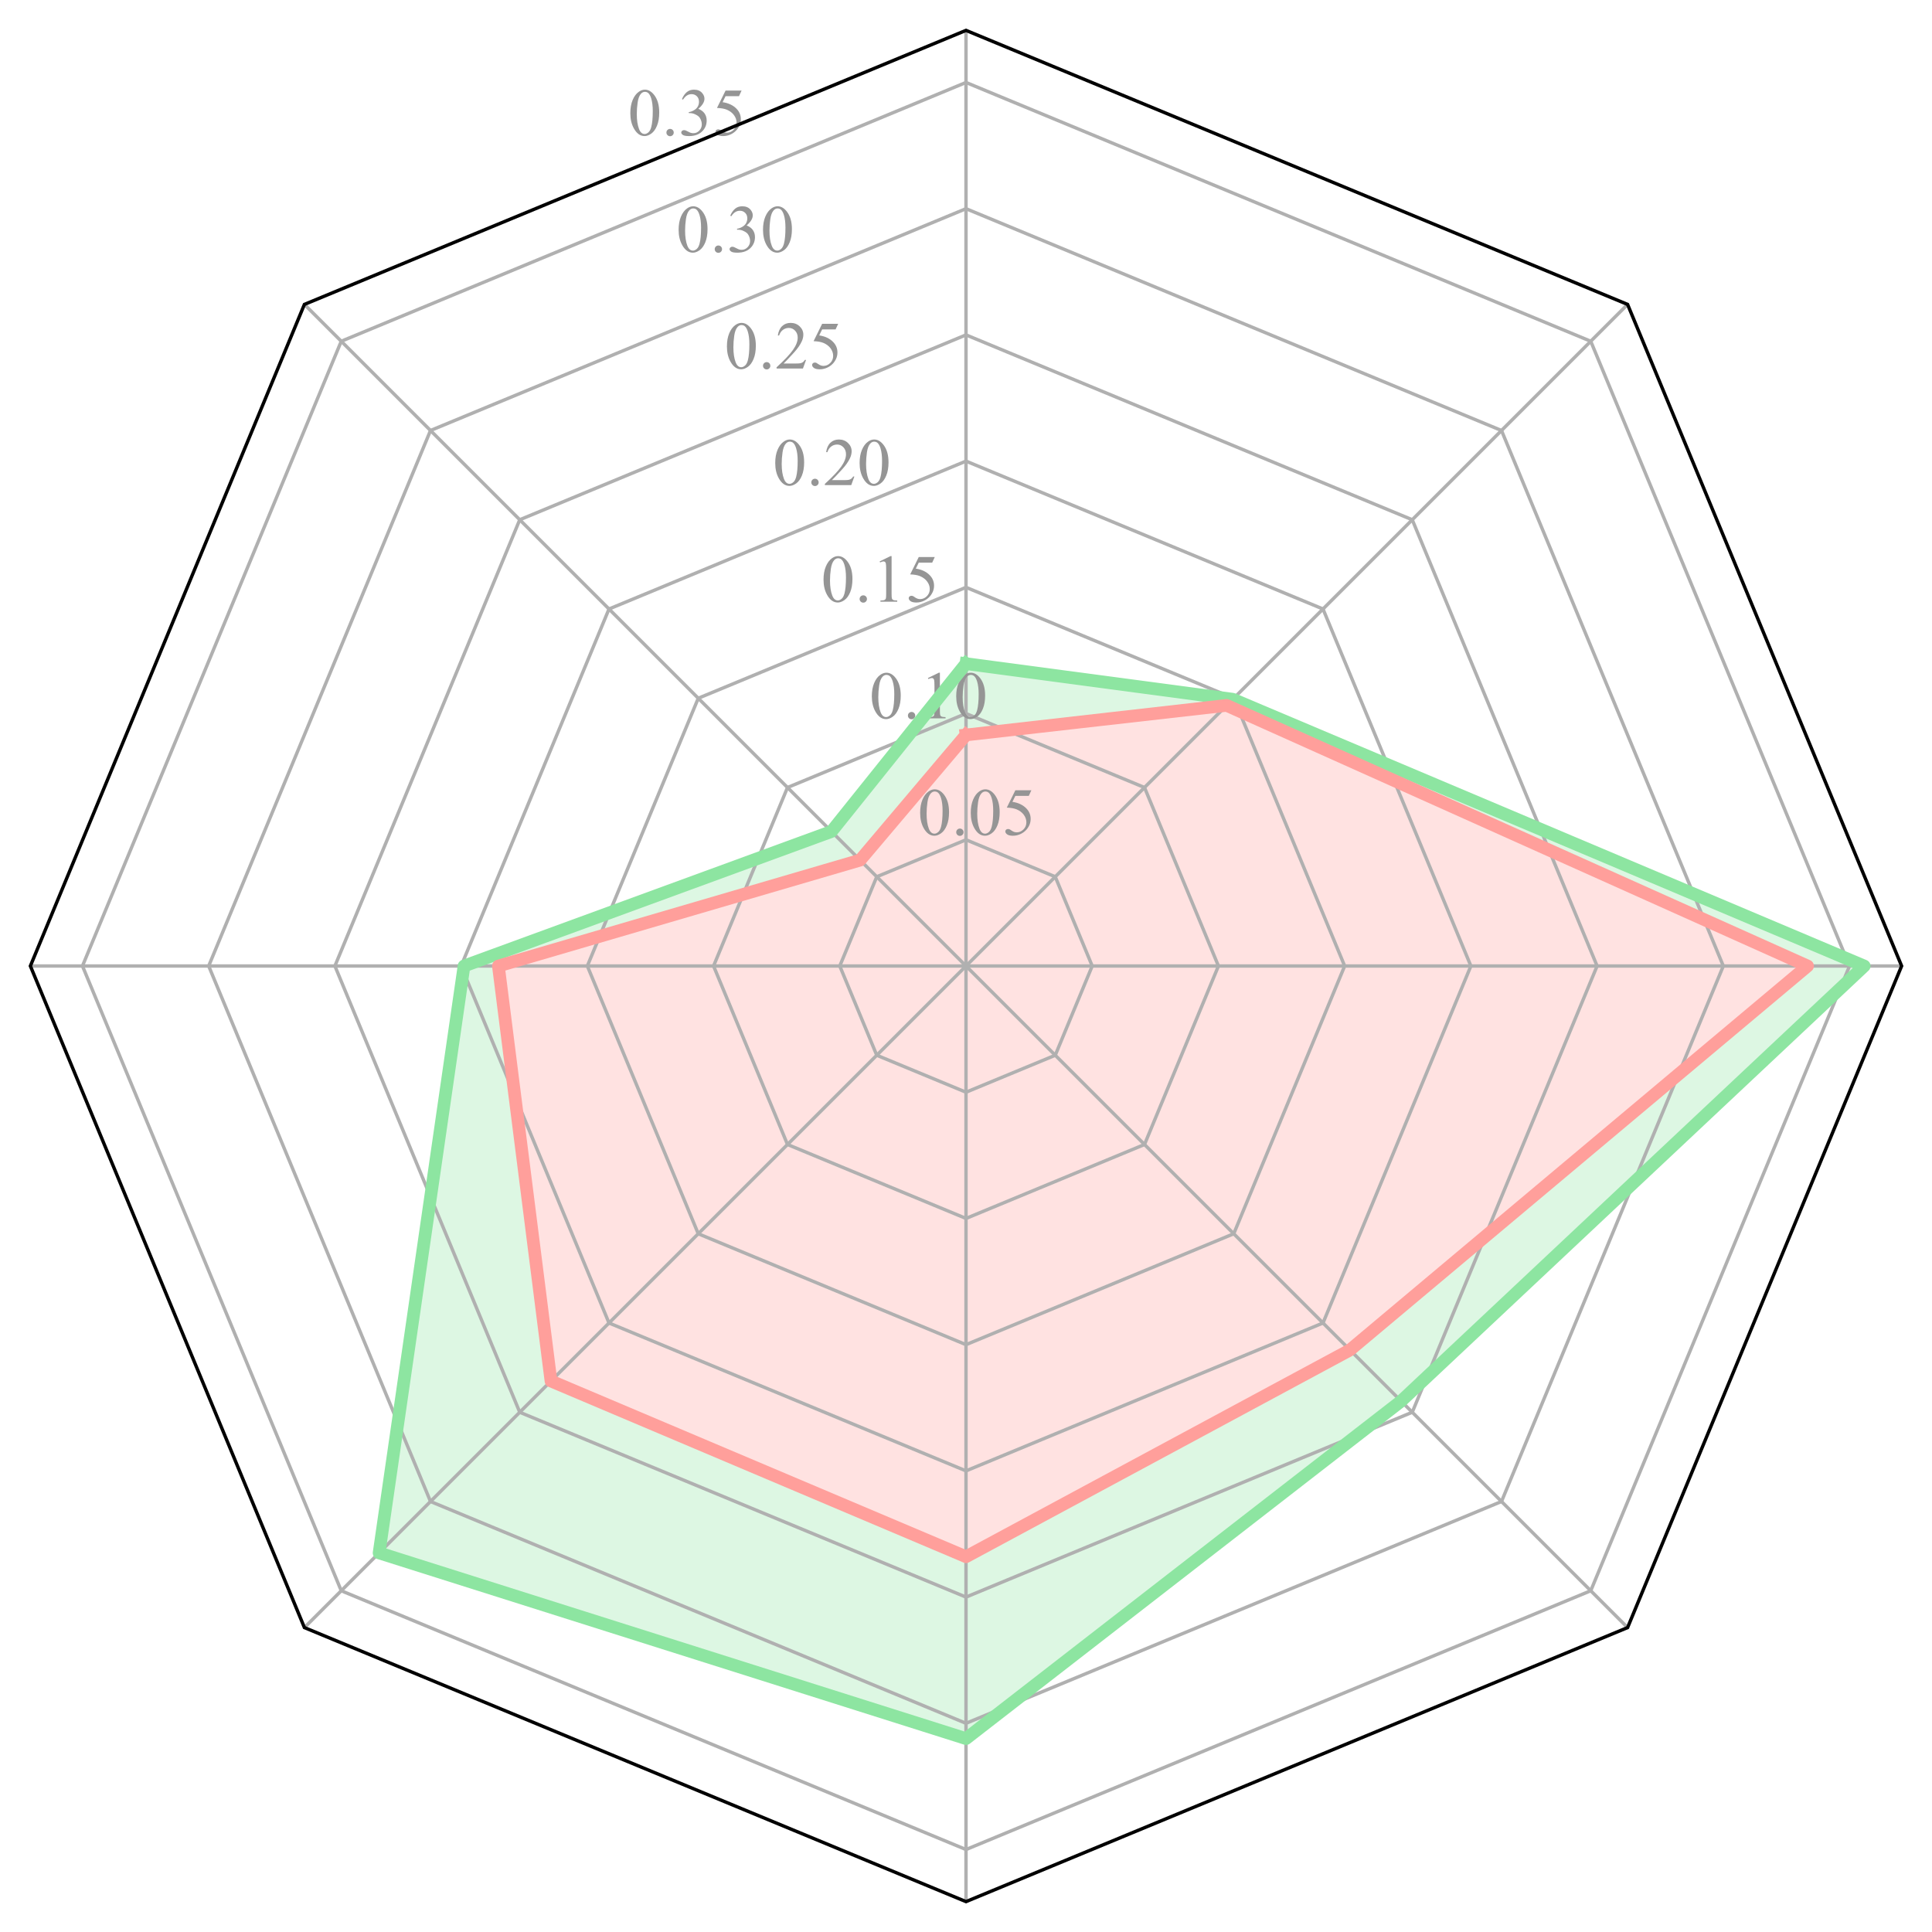
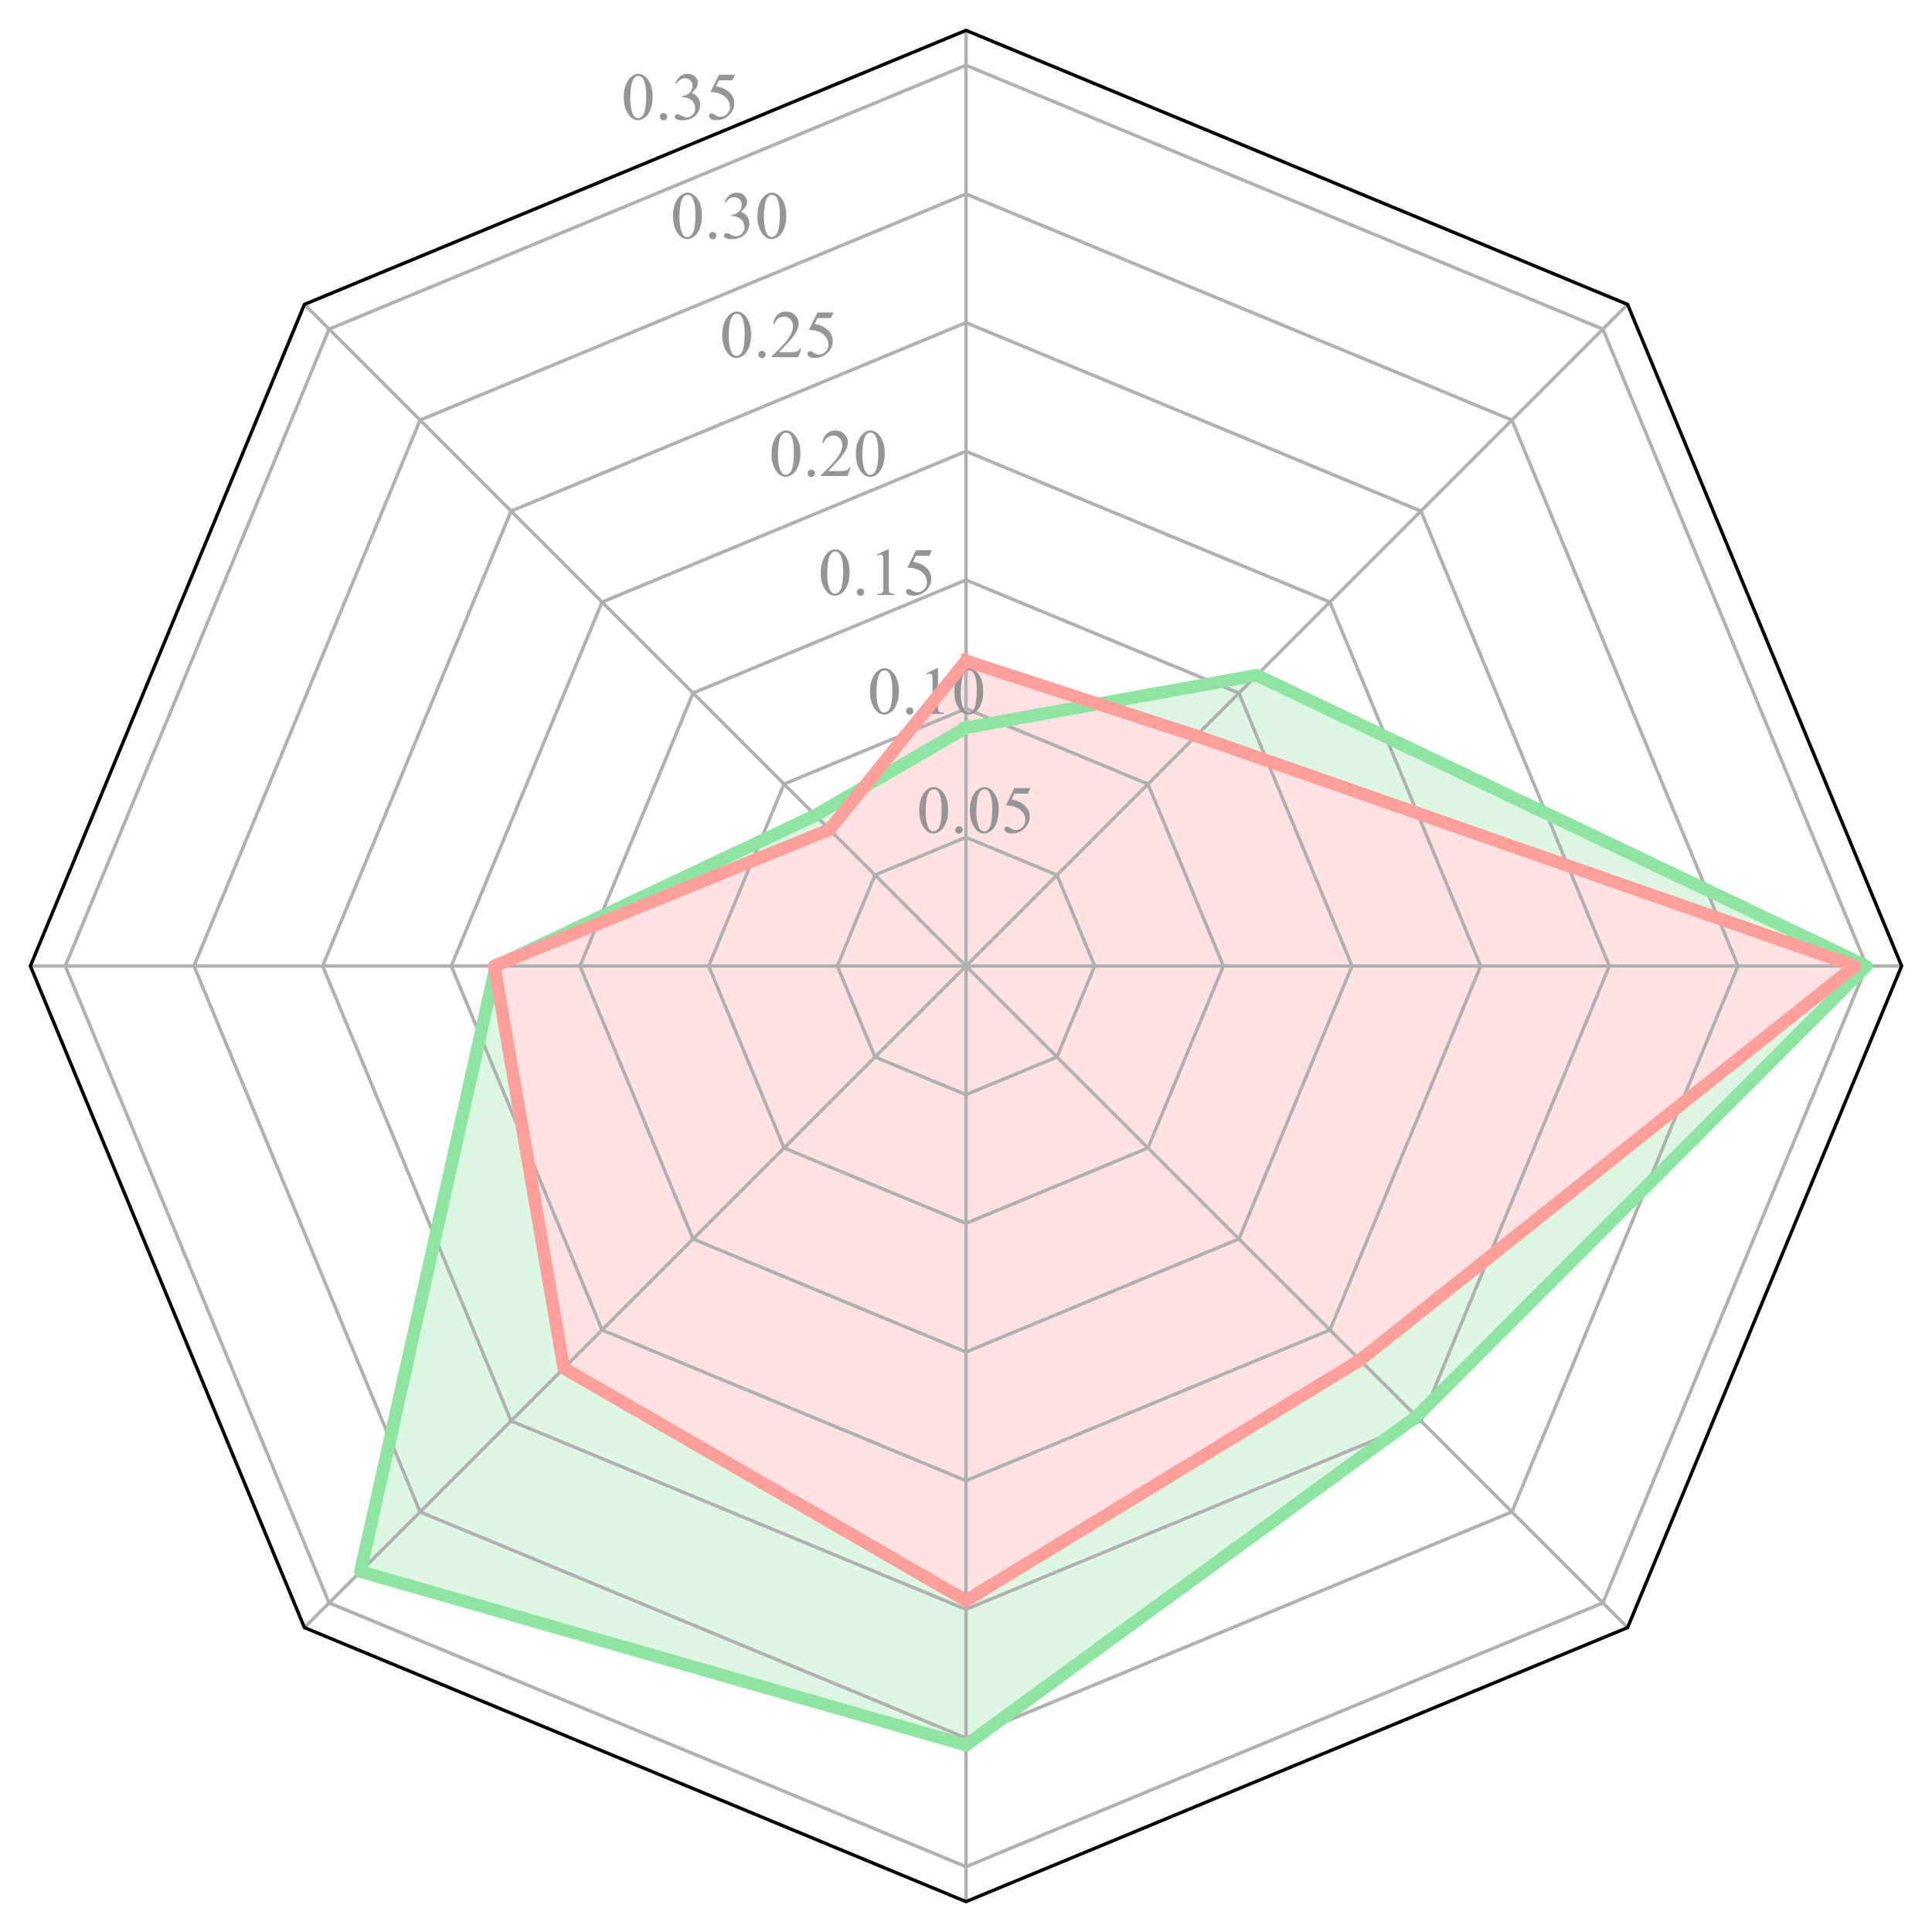
<svg xmlns="http://www.w3.org/2000/svg" xmlns:xlink="http://www.w3.org/1999/xlink" width="457.92pt" height="457.92pt" viewBox="0 0 457.92 457.92" version="1.1">
  <defs>
    <style type="text/css">*{stroke-linejoin: round; stroke-linecap: butt}</style>
  </defs>
  <g id="figure_1">
    <g id="patch_1">
      <path d="M 0 457.92  L 457.92 457.92  L 457.92 0  L 0 0  z " style="fill: #ffffff" />
    </g>
    <g id="axes_1">
      <g id="patch_2">
        <path d="M 228.96 7.2  L 72.152 72.152  L 7.2 228.96  L 72.152 385.768  L 228.96 450.72  L 385.768 385.768  L 450.72 228.96  L 385.768 72.152  z " style="fill: #ffffff" />
      </g>
      <g id="patch_3">
-         <path d="M 228.96 157.296  L 197.077 197.077  L 109.984 228.96  L 89.85 368.07  L 228.96 412.084  L 332.091 332.091  L 441.85 228.96  L 292.191 165.729  z " clip-path="url(#p7273f68c77)" style="fill: #8de5a1; opacity: 0.3; stroke: #8de5a1; stroke-linejoin: miter" />
+         <path d="M 228.96 172.477  L 193.255 193.255  L 117.535 228.96  L 85.437 372.483  L 228.96 413.615  L 335.743 335.743  L 442.338 228.96  L 297.873 160.047  z " clip-path="url(#p0c2f41cc9c)" style="fill: #8de5a1; opacity: 0.3; stroke: #8de5a1; stroke-linejoin: miter" />
      </g>
      <g id="patch_4">
-         <path d="M 228.96 174.197  L 203.865 203.865  L 118.13 228.96  L 130.591 327.329  L 228.96 368.974  L 319.969 319.969  L 428.428 228.96  L 290.731 167.189  z " clip-path="url(#p7273f68c77)" style="fill: #ffffff; stroke: #ffffff; stroke-linejoin: miter" />
+         <path d="M 228.96 156.655  L 196.612 196.612  L 117.149 228.96  L 133.637 324.283  L 228.96 379.378  L 322.362 322.362  L 439.649 228.96  L 283.517 174.403  z " clip-path="url(#p0c2f41cc9c)" style="fill: #ffffff; stroke: #ffffff; stroke-linejoin: miter" />
      </g>
      <g id="patch_5">
-         <path d="M 228.96 174.197  L 203.865 203.865  L 118.13 228.96  L 130.591 327.329  L 228.96 368.974  L 319.969 319.969  L 428.428 228.96  L 290.731 167.189  z " clip-path="url(#p7273f68c77)" style="fill: #ff9f9b; opacity: 0.3; stroke: #ff9f9b; stroke-linejoin: miter" />
+         <path d="M 228.96 156.655  L 196.612 196.612  L 117.149 228.96  L 133.637 324.283  L 228.96 379.378  L 322.362 322.362  L 439.649 228.96  L 283.517 174.403  z " clip-path="url(#p0c2f41cc9c)" style="fill: #ff9f9b; opacity: 0.3; stroke: #ff9f9b; stroke-linejoin: miter" />
      </g>
      <g id="matplotlib.axis_1">
        <g id="xtick_1">
          <g id="line2d_1">
-             <path d="M 228.96 228.96  L 228.96 201.24  L 228.96 173.52  L 228.96 145.8  L 228.96 118.08  L 228.96 90.36  L 228.96 62.64  L 228.96 34.92  L 228.96 7.2  " clip-path="url(#p7273f68c77)" style="fill: none; stroke: #b0b0b0; stroke-width: 0.8; stroke-linecap: square" />
+             <path d="M 228.96 228.96  L 228.96 201.24  L 228.96 173.52  L 228.96 145.8  L 228.96 118.08  L 228.96 90.36  L 228.96 62.64  L 228.96 34.92  L 228.96 7.2  " clip-path="url(#p0c2f41cc9c)" style="fill: none; stroke: #b0b0b0; stroke-width: 0.8; stroke-linecap: square" />
          </g>
        </g>
        <g id="xtick_2">
          <g id="line2d_2">
-             <path d="M 228.96 228.96  L 209.359 209.359  L 189.758 189.758  L 170.157 170.157  L 150.556 150.556  L 130.955 130.955  L 111.354 111.354  L 91.753 91.753  L 72.152 72.152  " clip-path="url(#p7273f68c77)" style="fill: none; stroke: #b0b0b0; stroke-width: 0.8; stroke-linecap: square" />
+             <path d="M 228.96 228.96  L 209.359 209.359  L 189.758 189.758  L 170.157 170.157  L 150.556 150.556  L 130.955 130.955  L 111.354 111.354  L 91.753 91.753  L 72.152 72.152  " clip-path="url(#p0c2f41cc9c)" style="fill: none; stroke: #b0b0b0; stroke-width: 0.8; stroke-linecap: square" />
          </g>
        </g>
        <g id="xtick_3">
          <g id="line2d_3">
-             <path d="M 228.96 228.96  L 201.24 228.96  L 173.52 228.96  L 145.8 228.96  L 118.08 228.96  L 90.36 228.96  L 62.64 228.96  L 34.92 228.96  L 7.2 228.96  " clip-path="url(#p7273f68c77)" style="fill: none; stroke: #b0b0b0; stroke-width: 0.8; stroke-linecap: square" />
+             <path d="M 228.96 228.96  L 201.24 228.96  L 173.52 228.96  L 145.8 228.96  L 118.08 228.96  L 90.36 228.96  L 62.64 228.96  L 34.92 228.96  L 7.2 228.96  " clip-path="url(#p0c2f41cc9c)" style="fill: none; stroke: #b0b0b0; stroke-width: 0.8; stroke-linecap: square" />
          </g>
        </g>
        <g id="xtick_4">
          <g id="line2d_4">
-             <path d="M 228.96 228.96  L 209.359 248.561  L 189.758 268.162  L 170.157 287.763  L 150.556 307.364  L 130.955 326.965  L 111.354 346.566  L 91.753 366.167  L 72.152 385.768  " clip-path="url(#p7273f68c77)" style="fill: none; stroke: #b0b0b0; stroke-width: 0.8; stroke-linecap: square" />
+             <path d="M 228.96 228.96  L 209.359 248.561  L 189.758 268.162  L 170.157 287.763  L 150.556 307.364  L 130.955 326.965  L 111.354 346.566  L 91.753 366.167  L 72.152 385.768  " clip-path="url(#p0c2f41cc9c)" style="fill: none; stroke: #b0b0b0; stroke-width: 0.8; stroke-linecap: square" />
          </g>
        </g>
        <g id="xtick_5">
          <g id="line2d_5">
-             <path d="M 228.96 228.96  L 228.96 256.68  L 228.96 284.4  L 228.96 312.12  L 228.96 339.84  L 228.96 367.56  L 228.96 395.28  L 228.96 423  L 228.96 450.72  " clip-path="url(#p7273f68c77)" style="fill: none; stroke: #b0b0b0; stroke-width: 0.8; stroke-linecap: square" />
+             <path d="M 228.96 228.96  L 228.96 256.68  L 228.96 284.4  L 228.96 312.12  L 228.96 339.84  L 228.96 367.56  L 228.96 395.28  L 228.96 423  L 228.96 450.72  " clip-path="url(#p0c2f41cc9c)" style="fill: none; stroke: #b0b0b0; stroke-width: 0.8; stroke-linecap: square" />
          </g>
        </g>
        <g id="xtick_6">
          <g id="line2d_6">
-             <path d="M 228.96 228.96  L 248.561 248.561  L 268.162 268.162  L 287.763 287.763  L 307.364 307.364  L 326.965 326.965  L 346.566 346.566  L 366.167 366.167  L 385.768 385.768  " clip-path="url(#p7273f68c77)" style="fill: none; stroke: #b0b0b0; stroke-width: 0.8; stroke-linecap: square" />
+             <path d="M 228.96 228.96  L 248.561 248.561  L 268.162 268.162  L 287.763 287.763  L 307.364 307.364  L 326.965 326.965  L 346.566 346.566  L 366.167 366.167  L 385.768 385.768  " clip-path="url(#p0c2f41cc9c)" style="fill: none; stroke: #b0b0b0; stroke-width: 0.8; stroke-linecap: square" />
          </g>
        </g>
        <g id="xtick_7">
          <g id="line2d_7">
-             <path d="M 228.96 228.96  L 256.68 228.96  L 284.4 228.96  L 312.12 228.96  L 339.84 228.96  L 367.56 228.96  L 395.28 228.96  L 423 228.96  L 450.72 228.96  " clip-path="url(#p7273f68c77)" style="fill: none; stroke: #b0b0b0; stroke-width: 0.8; stroke-linecap: square" />
+             <path d="M 228.96 228.96  L 256.68 228.96  L 284.4 228.96  L 312.12 228.96  L 339.84 228.96  L 367.56 228.96  L 395.28 228.96  L 423 228.96  L 450.72 228.96  " clip-path="url(#p0c2f41cc9c)" style="fill: none; stroke: #b0b0b0; stroke-width: 0.8; stroke-linecap: square" />
          </g>
        </g>
        <g id="xtick_8">
          <g id="line2d_8">
-             <path d="M 228.96 228.96  L 248.561 209.359  L 268.162 189.758  L 287.763 170.157  L 307.364 150.556  L 326.965 130.955  L 346.566 111.354  L 366.167 91.753  L 385.768 72.152  " clip-path="url(#p7273f68c77)" style="fill: none; stroke: #b0b0b0; stroke-width: 0.8; stroke-linecap: square" />
+             <path d="M 228.96 228.96  L 248.561 209.359  L 268.162 189.758  L 287.763 170.157  L 307.364 150.556  L 326.965 130.955  L 346.566 111.354  L 366.167 91.753  L 385.768 72.152  " clip-path="url(#p0c2f41cc9c)" style="fill: none; stroke: #b0b0b0; stroke-width: 0.8; stroke-linecap: square" />
          </g>
        </g>
      </g>
      <g id="matplotlib.axis_2">
        <g id="ytick_1">
          <g id="line2d_9">
-             <path d="M 228.96 199.044  L 207.806 207.806  L 199.044 228.96  L 207.806 250.114  L 228.96 258.876  L 250.114 250.114  L 258.876 228.96  L 250.114 207.806  L 228.96 199.044  " clip-path="url(#p7273f68c77)" style="fill: none; stroke: #b0b0b0; stroke-width: 0.8; stroke-linecap: square" />
+             <path d="M 228.96 198.463  L 207.395 207.395  L 198.463 228.96  L 207.395 250.525  L 228.96 259.457  L 250.525 250.525  L 259.457 228.96  L 250.525 207.395  L 228.96 198.463  " clip-path="url(#p0c2f41cc9c)" style="fill: none; stroke: #b0b0b0; stroke-width: 0.8; stroke-linecap: square" />
          </g>
          <g id="text_1">
-             <g style="fill: #959595" transform="translate(217.5116 197.8985) scale(0.16 -0.16)">
+             <g style="fill: #959595" transform="translate(217.2891 197.3615) scale(0.16 -0.16)">
              <defs>
                <path id="TimesNewRomanPSMT-30" d="M 231 2094  Q 231 2819 450 3342  Q 669 3866 1031 4122  Q 1313 4325 1613 4325  Q 2100 4325 2488 3828  Q 2972 3213 2972 2159  Q 2972 1422 2759 906  Q 2547 391 2217 158  Q 1888 -75 1581 -75  Q 975 -75 572 641  Q 231 1244 231 2094  z M 844 2016  Q 844 1141 1059 588  Q 1238 122 1591 122  Q 1759 122 1940 273  Q 2122 425 2216 781  Q 2359 1319 2359 2297  Q 2359 3022 2209 3506  Q 2097 3866 1919 4016  Q 1791 4119 1609 4119  Q 1397 4119 1231 3928  Q 1006 3669 925 3112  Q 844 2556 844 2016  z " transform="scale(0.015625)" />
                <path id="TimesNewRomanPSMT-2e" d="M 800 606  Q 947 606 1047 504  Q 1147 403 1147 259  Q 1147 116 1045 14  Q 944 -88 800 -88  Q 656 -88 554 14  Q 453 116 453 259  Q 453 406 554 506  Q 656 606 800 606  z " transform="scale(0.015625)" />
                <path id="TimesNewRomanPSMT-35" d="M 2778 4238  L 2534 3706  L 1259 3706  L 981 3138  Q 1809 3016 2294 2522  Q 2709 2097 2709 1522  Q 2709 1188 2573 903  Q 2438 619 2231 419  Q 2025 219 1772 97  Q 1413 -75 1034 -75  Q 653 -75 479 54  Q 306 184 306 341  Q 306 428 378 495  Q 450 563 559 563  Q 641 563 702 538  Q 763 513 909 409  Q 1144 247 1384 247  Q 1750 247 2026 523  Q 2303 800 2303 1197  Q 2303 1581 2056 1914  Q 1809 2247 1375 2428  Q 1034 2569 447 2591  L 1259 4238  L 2778 4238  z " transform="scale(0.015625)" />
              </defs>
              <use xlink:href="#TimesNewRomanPSMT-30" />
              <use xlink:href="#TimesNewRomanPSMT-2e" x="50" />
              <use xlink:href="#TimesNewRomanPSMT-30" x="75" />
              <use xlink:href="#TimesNewRomanPSMT-35" x="125" />
            </g>
          </g>
        </g>
        <g id="ytick_2">
          <g id="line2d_10">
-             <path d="M 228.96 169.128  L 186.652 186.652  L 169.128 228.96  L 186.652 271.268  L 228.96 288.792  L 271.268 271.268  L 288.792 228.96  L 271.268 186.652  L 228.96 169.128  " clip-path="url(#p7273f68c77)" style="fill: none; stroke: #b0b0b0; stroke-width: 0.8; stroke-linecap: square" />
+             <path d="M 228.96 167.965  L 185.83 185.83  L 167.965 228.96  L 185.83 272.09  L 228.96 289.955  L 272.09 272.09  L 289.955 228.96  L 272.09 185.83  L 228.96 167.965  " clip-path="url(#p0c2f41cc9c)" style="fill: none; stroke: #b0b0b0; stroke-width: 0.8; stroke-linecap: square" />
          </g>
          <g id="text_2">
-             <g style="fill: #959595" transform="translate(206.0631 170.2596) scale(0.16 -0.16)">
+             <g style="fill: #959595" transform="translate(205.6183 169.1856) scale(0.16 -0.16)">
              <defs>
                <path id="TimesNewRomanPSMT-31" d="M 750 3822  L 1781 4325  L 1884 4325  L 1884 747  Q 1884 391 1914 303  Q 1944 216 2037 169  Q 2131 122 2419 116  L 2419 0  L 825 0  L 825 116  Q 1125 122 1212 167  Q 1300 213 1334 289  Q 1369 366 1369 747  L 1369 3034  Q 1369 3497 1338 3628  Q 1316 3728 1258 3775  Q 1200 3822 1119 3822  Q 1003 3822 797 3725  L 750 3822  z " transform="scale(0.015625)" />
              </defs>
              <use xlink:href="#TimesNewRomanPSMT-30" />
              <use xlink:href="#TimesNewRomanPSMT-2e" x="50" />
              <use xlink:href="#TimesNewRomanPSMT-31" x="75" />
              <use xlink:href="#TimesNewRomanPSMT-30" x="125" />
            </g>
          </g>
        </g>
        <g id="ytick_3">
          <g id="line2d_11">
-             <path d="M 228.96 139.211  L 165.498 165.498  L 139.211 228.96  L 165.498 292.422  L 228.96 318.709  L 292.422 292.422  L 318.709 228.96  L 292.422 165.498  L 228.96 139.211  " clip-path="url(#p7273f68c77)" style="fill: none; stroke: #b0b0b0; stroke-width: 0.8; stroke-linecap: square" />
+             <path d="M 228.96 137.468  L 164.265 164.265  L 137.468 228.96  L 164.265 293.655  L 228.96 320.452  L 293.655 293.655  L 320.452 228.96  L 293.655 164.265  L 228.96 137.468  " clip-path="url(#p0c2f41cc9c)" style="fill: none; stroke: #b0b0b0; stroke-width: 0.8; stroke-linecap: square" />
          </g>
          <g id="text_3">
-             <g style="fill: #959595" transform="translate(194.6147 142.6206) scale(0.16 -0.16)">
+             <g style="fill: #959595" transform="translate(193.9474 141.0096) scale(0.16 -0.16)">
              <use xlink:href="#TimesNewRomanPSMT-30" />
              <use xlink:href="#TimesNewRomanPSMT-2e" x="50" />
              <use xlink:href="#TimesNewRomanPSMT-31" x="75" />
              <use xlink:href="#TimesNewRomanPSMT-35" x="125" />
            </g>
          </g>
        </g>
        <g id="ytick_4">
          <g id="line2d_12">
-             <path d="M 228.96 109.295  L 144.344 144.344  L 109.295 228.96  L 144.344 313.576  L 228.96 348.625  L 313.576 313.576  L 348.625 228.96  L 313.576 144.344  L 228.96 109.295  " clip-path="url(#p7273f68c77)" style="fill: none; stroke: #b0b0b0; stroke-width: 0.8; stroke-linecap: square" />
+             <path d="M 228.96 106.97  L 142.7 142.7  L 106.97 228.96  L 142.7 315.22  L 228.96 350.95  L 315.22 315.22  L 350.95 228.96  L 315.22 142.7  L 228.96 106.97  " clip-path="url(#p0c2f41cc9c)" style="fill: none; stroke: #b0b0b0; stroke-width: 0.8; stroke-linecap: square" />
          </g>
          <g id="text_4">
-             <g style="fill: #959595" transform="translate(183.1663 114.9817) scale(0.16 -0.16)">
+             <g style="fill: #959595" transform="translate(182.2765 112.8336) scale(0.16 -0.16)">
              <defs>
                <path id="TimesNewRomanPSMT-32" d="M 2934 816  L 2638 0  L 138 0  L 138 116  Q 1241 1122 1691 1759  Q 2141 2397 2141 2925  Q 2141 3328 1894 3587  Q 1647 3847 1303 3847  Q 991 3847 742 3664  Q 494 3481 375 3128  L 259 3128  Q 338 3706 661 4015  Q 984 4325 1469 4325  Q 1984 4325 2329 3994  Q 2675 3663 2675 3213  Q 2675 2891 2525 2569  Q 2294 2063 1775 1497  Q 997 647 803 472  L 1909 472  Q 2247 472 2383 497  Q 2519 522 2628 598  Q 2738 675 2819 816  L 2934 816  z " transform="scale(0.015625)" />
              </defs>
              <use xlink:href="#TimesNewRomanPSMT-30" />
              <use xlink:href="#TimesNewRomanPSMT-2e" x="50" />
              <use xlink:href="#TimesNewRomanPSMT-32" x="75" />
              <use xlink:href="#TimesNewRomanPSMT-30" x="125" />
            </g>
          </g>
        </g>
        <g id="ytick_5">
          <g id="line2d_13">
-             <path d="M 228.96 79.379  L 123.19 123.19  L 79.379 228.96  L 123.19 334.73  L 228.96 378.541  L 334.73 334.73  L 378.541 228.96  L 334.73 123.19  L 228.96 79.379  " clip-path="url(#p7273f68c77)" style="fill: none; stroke: #b0b0b0; stroke-width: 0.8; stroke-linecap: square" />
+             <path d="M 228.96 76.473  L 121.135 121.135  L 76.473 228.96  L 121.135 336.785  L 228.96 381.447  L 336.785 336.785  L 381.447 228.96  L 336.785 121.135  L 228.96 76.473  " clip-path="url(#p0c2f41cc9c)" style="fill: none; stroke: #b0b0b0; stroke-width: 0.8; stroke-linecap: square" />
          </g>
          <g id="text_5">
-             <g style="fill: #959595" transform="translate(171.7178 87.3427) scale(0.16 -0.16)">
+             <g style="fill: #959595" transform="translate(170.6057 84.65764) scale(0.16 -0.16)">
              <use xlink:href="#TimesNewRomanPSMT-30" />
              <use xlink:href="#TimesNewRomanPSMT-2e" x="50" />
              <use xlink:href="#TimesNewRomanPSMT-32" x="75" />
              <use xlink:href="#TimesNewRomanPSMT-35" x="125" />
            </g>
          </g>
        </g>
        <g id="ytick_6">
          <g id="line2d_14">
-             <path d="M 228.96 49.463  L 102.036 102.036  L 49.463 228.96  L 102.036 355.884  L 228.96 408.457  L 355.884 355.884  L 408.457 228.96  L 355.884 102.036  L 228.96 49.463  " clip-path="url(#p7273f68c77)" style="fill: none; stroke: #b0b0b0; stroke-width: 0.8; stroke-linecap: square" />
+             <path d="M 228.96 45.975  L 99.57 99.57  L 45.975 228.96  L 99.57 358.35  L 228.96 411.945  L 358.35 358.35  L 411.945 228.96  L 358.35 99.57  L 228.96 45.975  " clip-path="url(#p0c2f41cc9c)" style="fill: none; stroke: #b0b0b0; stroke-width: 0.8; stroke-linecap: square" />
          </g>
          <g id="text_6">
-             <g style="fill: #959595" transform="translate(160.2694 59.70374) scale(0.16 -0.16)">
+             <g style="fill: #959595" transform="translate(158.9348 56.48167) scale(0.16 -0.16)">
              <defs>
                <path id="TimesNewRomanPSMT-33" d="M 325 3431  Q 506 3859 782 4092  Q 1059 4325 1472 4325  Q 1981 4325 2253 3994  Q 2459 3747 2459 3466  Q 2459 3003 1878 2509  Q 2269 2356 2469 2072  Q 2669 1788 2669 1403  Q 2669 853 2319 450  Q 1863 -75 997 -75  Q 569 -75 414 31  Q 259 138 259 259  Q 259 350 332 419  Q 406 488 509 488  Q 588 488 669 463  Q 722 447 909 348  Q 1097 250 1169 231  Q 1284 197 1416 197  Q 1734 197 1970 444  Q 2206 691 2206 1028  Q 2206 1275 2097 1509  Q 2016 1684 1919 1775  Q 1784 1900 1550 2001  Q 1316 2103 1072 2103  L 972 2103  L 972 2197  Q 1219 2228 1467 2375  Q 1716 2522 1828 2728  Q 1941 2934 1941 3181  Q 1941 3503 1739 3701  Q 1538 3900 1238 3900  Q 753 3900 428 3381  L 325 3431  z " transform="scale(0.015625)" />
              </defs>
              <use xlink:href="#TimesNewRomanPSMT-30" />
              <use xlink:href="#TimesNewRomanPSMT-2e" x="50" />
              <use xlink:href="#TimesNewRomanPSMT-33" x="75" />
              <use xlink:href="#TimesNewRomanPSMT-30" x="125" />
            </g>
          </g>
        </g>
        <g id="ytick_7">
          <g id="line2d_15">
-             <path d="M 228.96 19.547  L 80.882 80.882  L 19.547 228.96  L 80.882 377.038  L 228.96 438.373  L 377.038 377.038  L 438.373 228.96  L 377.038 80.882  L 228.96 19.547  " clip-path="url(#p7273f68c77)" style="fill: none; stroke: #b0b0b0; stroke-width: 0.8; stroke-linecap: square" />
+             <path d="M 228.96 15.478  L 78.005 78.005  L 15.478 228.96  L 78.005 379.915  L 228.96 442.442  L 379.915 379.915  L 442.442 228.96  L 379.915 78.005  L 228.96 15.478  " clip-path="url(#p0c2f41cc9c)" style="fill: none; stroke: #b0b0b0; stroke-width: 0.8; stroke-linecap: square" />
          </g>
          <g id="text_7">
-             <g style="fill: #959595" transform="translate(148.821 32.06478) scale(0.16 -0.16)">
+             <g style="fill: #959595" transform="translate(147.2639 28.3057) scale(0.16 -0.16)">
              <use xlink:href="#TimesNewRomanPSMT-30" />
              <use xlink:href="#TimesNewRomanPSMT-2e" x="50" />
              <use xlink:href="#TimesNewRomanPSMT-33" x="75" />
              <use xlink:href="#TimesNewRomanPSMT-35" x="125" />
            </g>
          </g>
        </g>
      </g>
      <g id="line2d_16">
-         <path d="M 228.96 157.296  L 197.077 197.077  L 109.984 228.96  L 89.85 368.07  L 228.96 412.084  L 332.091 332.091  L 441.85 228.96  L 292.191 165.729  L 228.96 157.296  " clip-path="url(#p7273f68c77)" style="fill: none; stroke: #8de5a1; stroke-width: 3; stroke-linecap: square" />
+         <path d="M 228.96 172.477  L 193.255 193.255  L 117.535 228.96  L 85.437 372.483  L 228.96 413.615  L 335.743 335.743  L 442.338 228.96  L 297.873 160.047  L 228.96 172.477  " clip-path="url(#p0c2f41cc9c)" style="fill: none; stroke: #8de5a1; stroke-width: 3; stroke-linecap: square" />
      </g>
      <g id="line2d_17">
-         <path d="M 228.96 174.197  L 203.865 203.865  L 118.13 228.96  L 130.591 327.329  L 228.96 368.974  L 319.969 319.969  L 428.428 228.96  L 290.731 167.189  L 228.96 174.197  " clip-path="url(#p7273f68c77)" style="fill: none; stroke: #ff9f9b; stroke-width: 3; stroke-linecap: square" />
+         <path d="M 228.96 156.655  L 196.612 196.612  L 117.149 228.96  L 133.637 324.283  L 228.96 379.378  L 322.362 322.362  L 439.649 228.96  L 283.517 174.403  L 228.96 156.655  " clip-path="url(#p0c2f41cc9c)" style="fill: none; stroke: #ff9f9b; stroke-width: 3; stroke-linecap: square" />
      </g>
      <g id="patch_6">
        <path d="M 228.96 7.2  L 72.152 72.152  L 7.2 228.96  L 72.152 385.768  L 228.96 450.72  L 385.768 385.768  L 450.72 228.96  L 385.768 72.152  L 228.96 7.2  z " style="fill: none; stroke: #000000; stroke-width: 0.8; stroke-linejoin: miter; stroke-linecap: square" />
      </g>
    </g>
  </g>
  <defs>
-     <clipPath id="p7273f68c77">
+     <clipPath id="p0c2f41cc9c">
      <path d="M 228.96 7.2  L 72.152 72.152  L 7.2 228.96  L 72.152 385.768  L 228.96 450.72  L 385.768 385.768  L 450.72 228.96  L 385.768 72.152  z " />
    </clipPath>
  </defs>
</svg>
